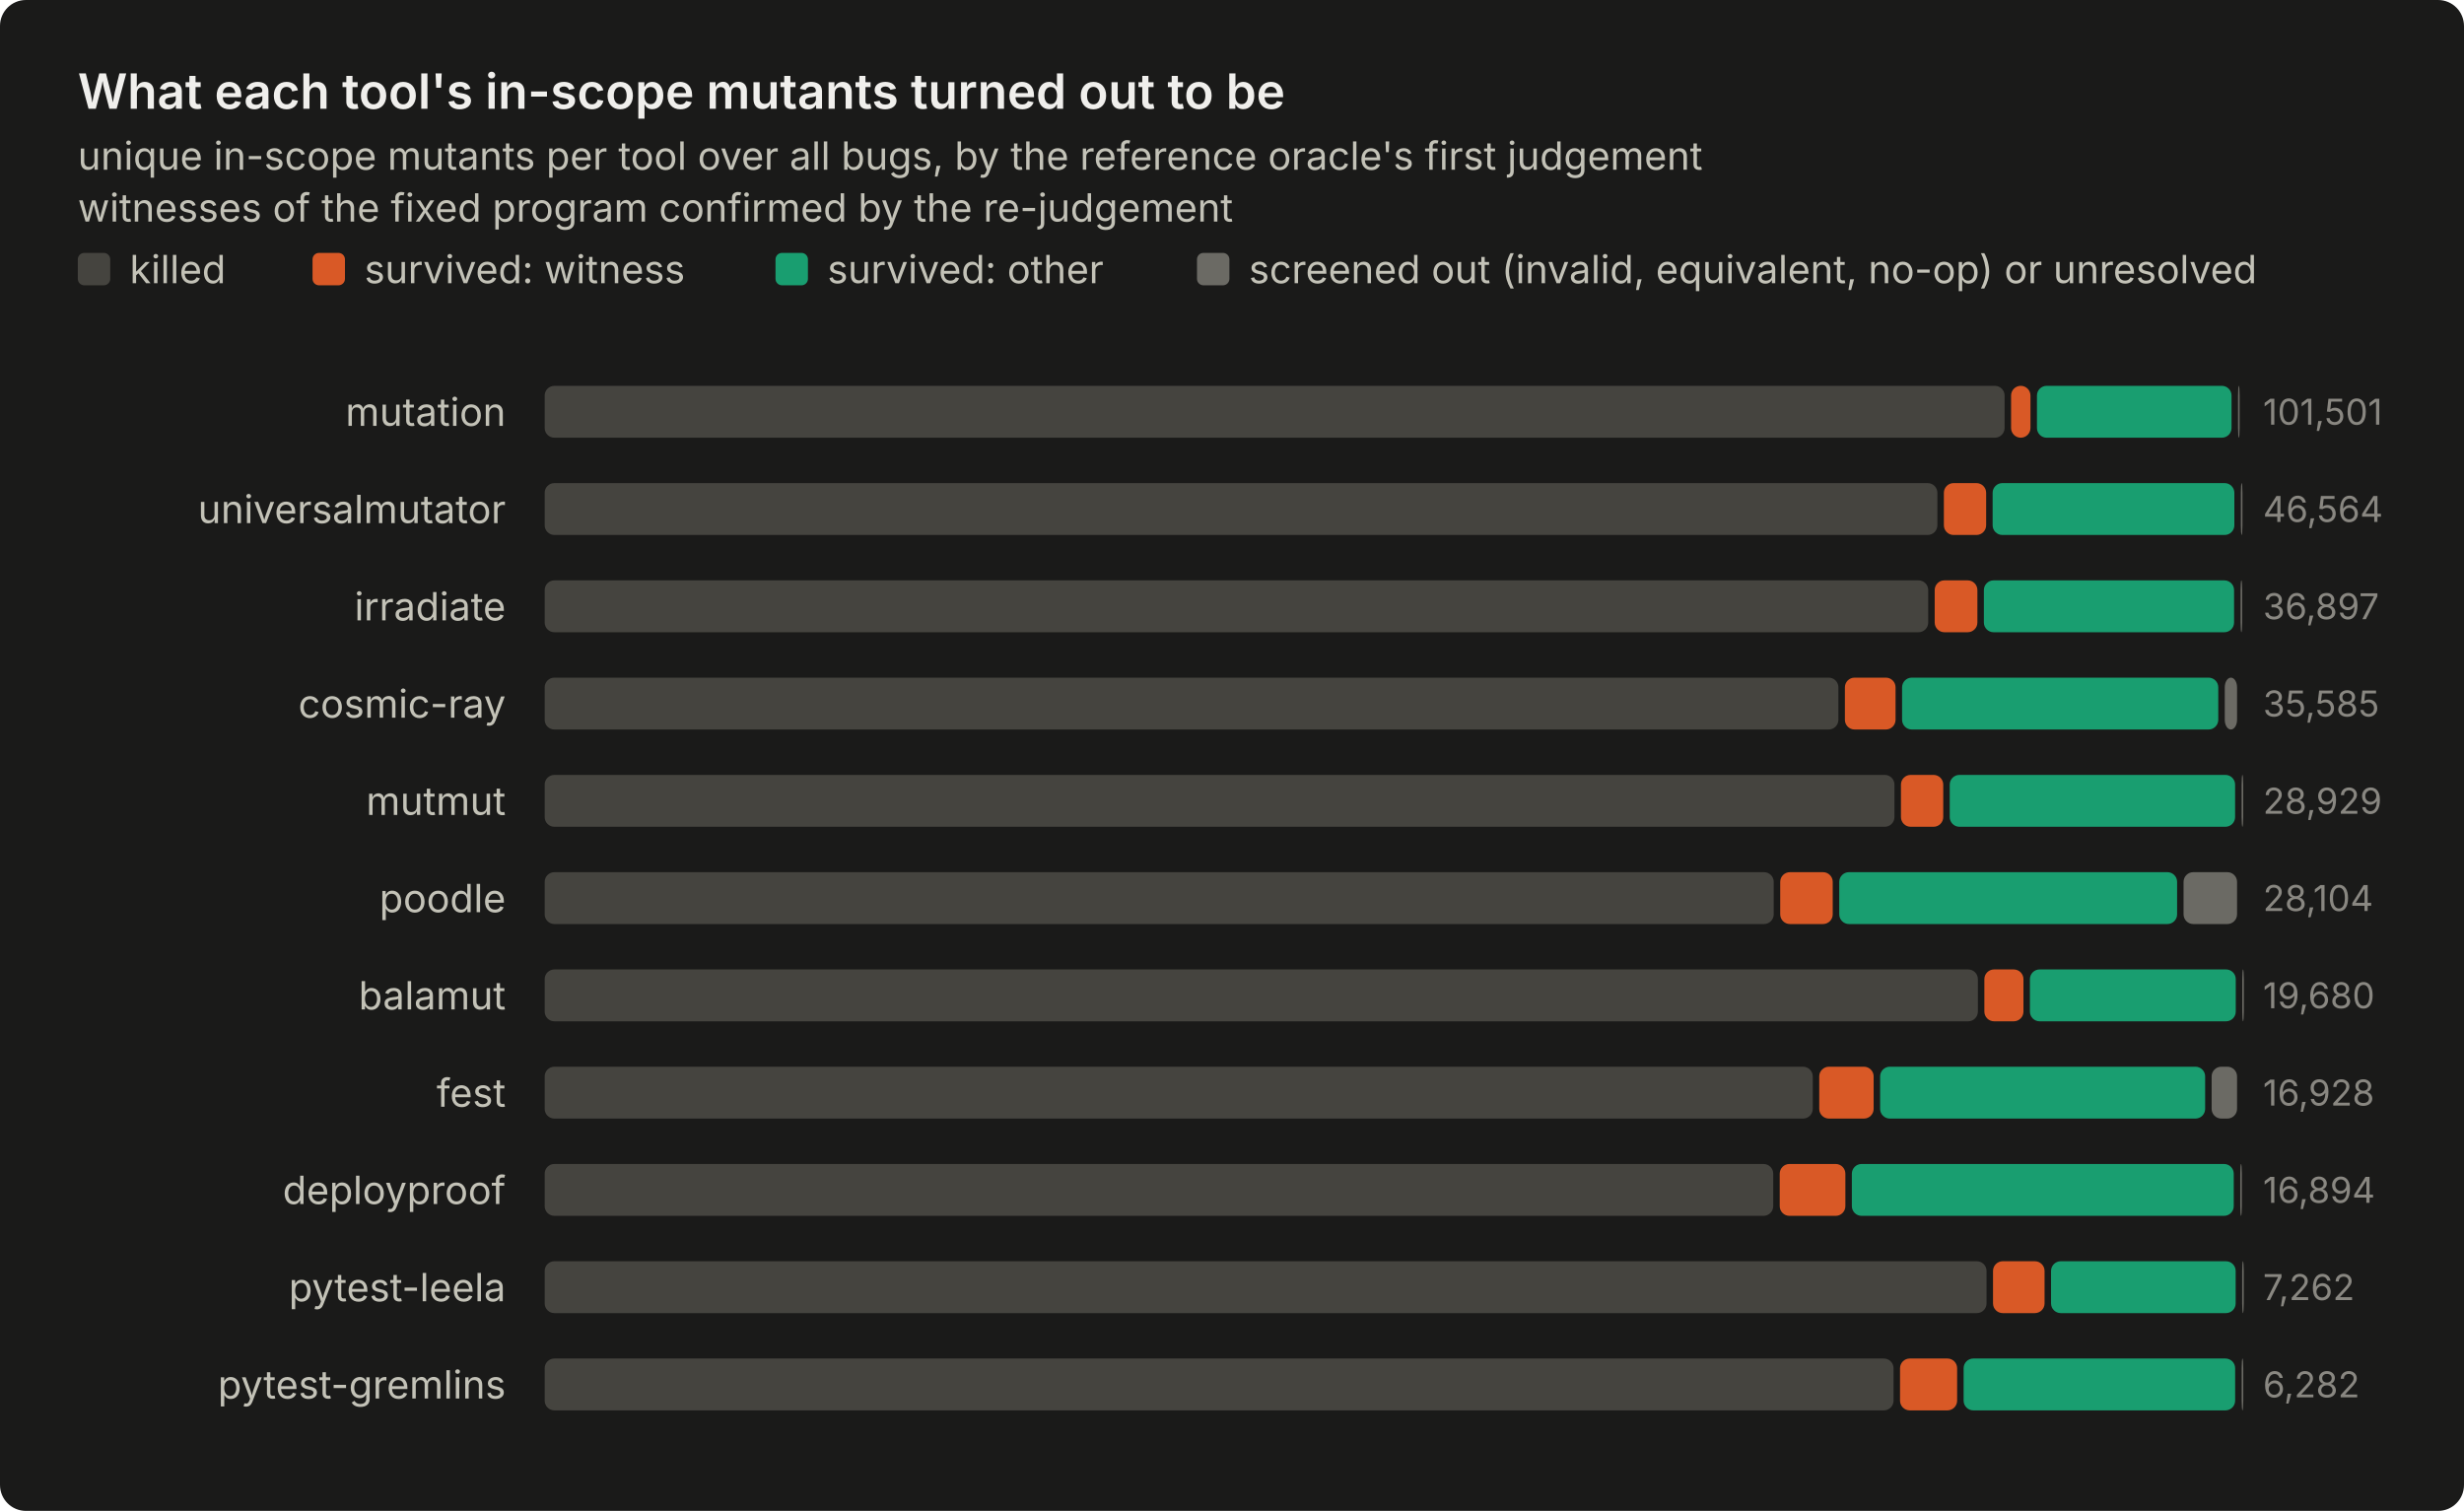
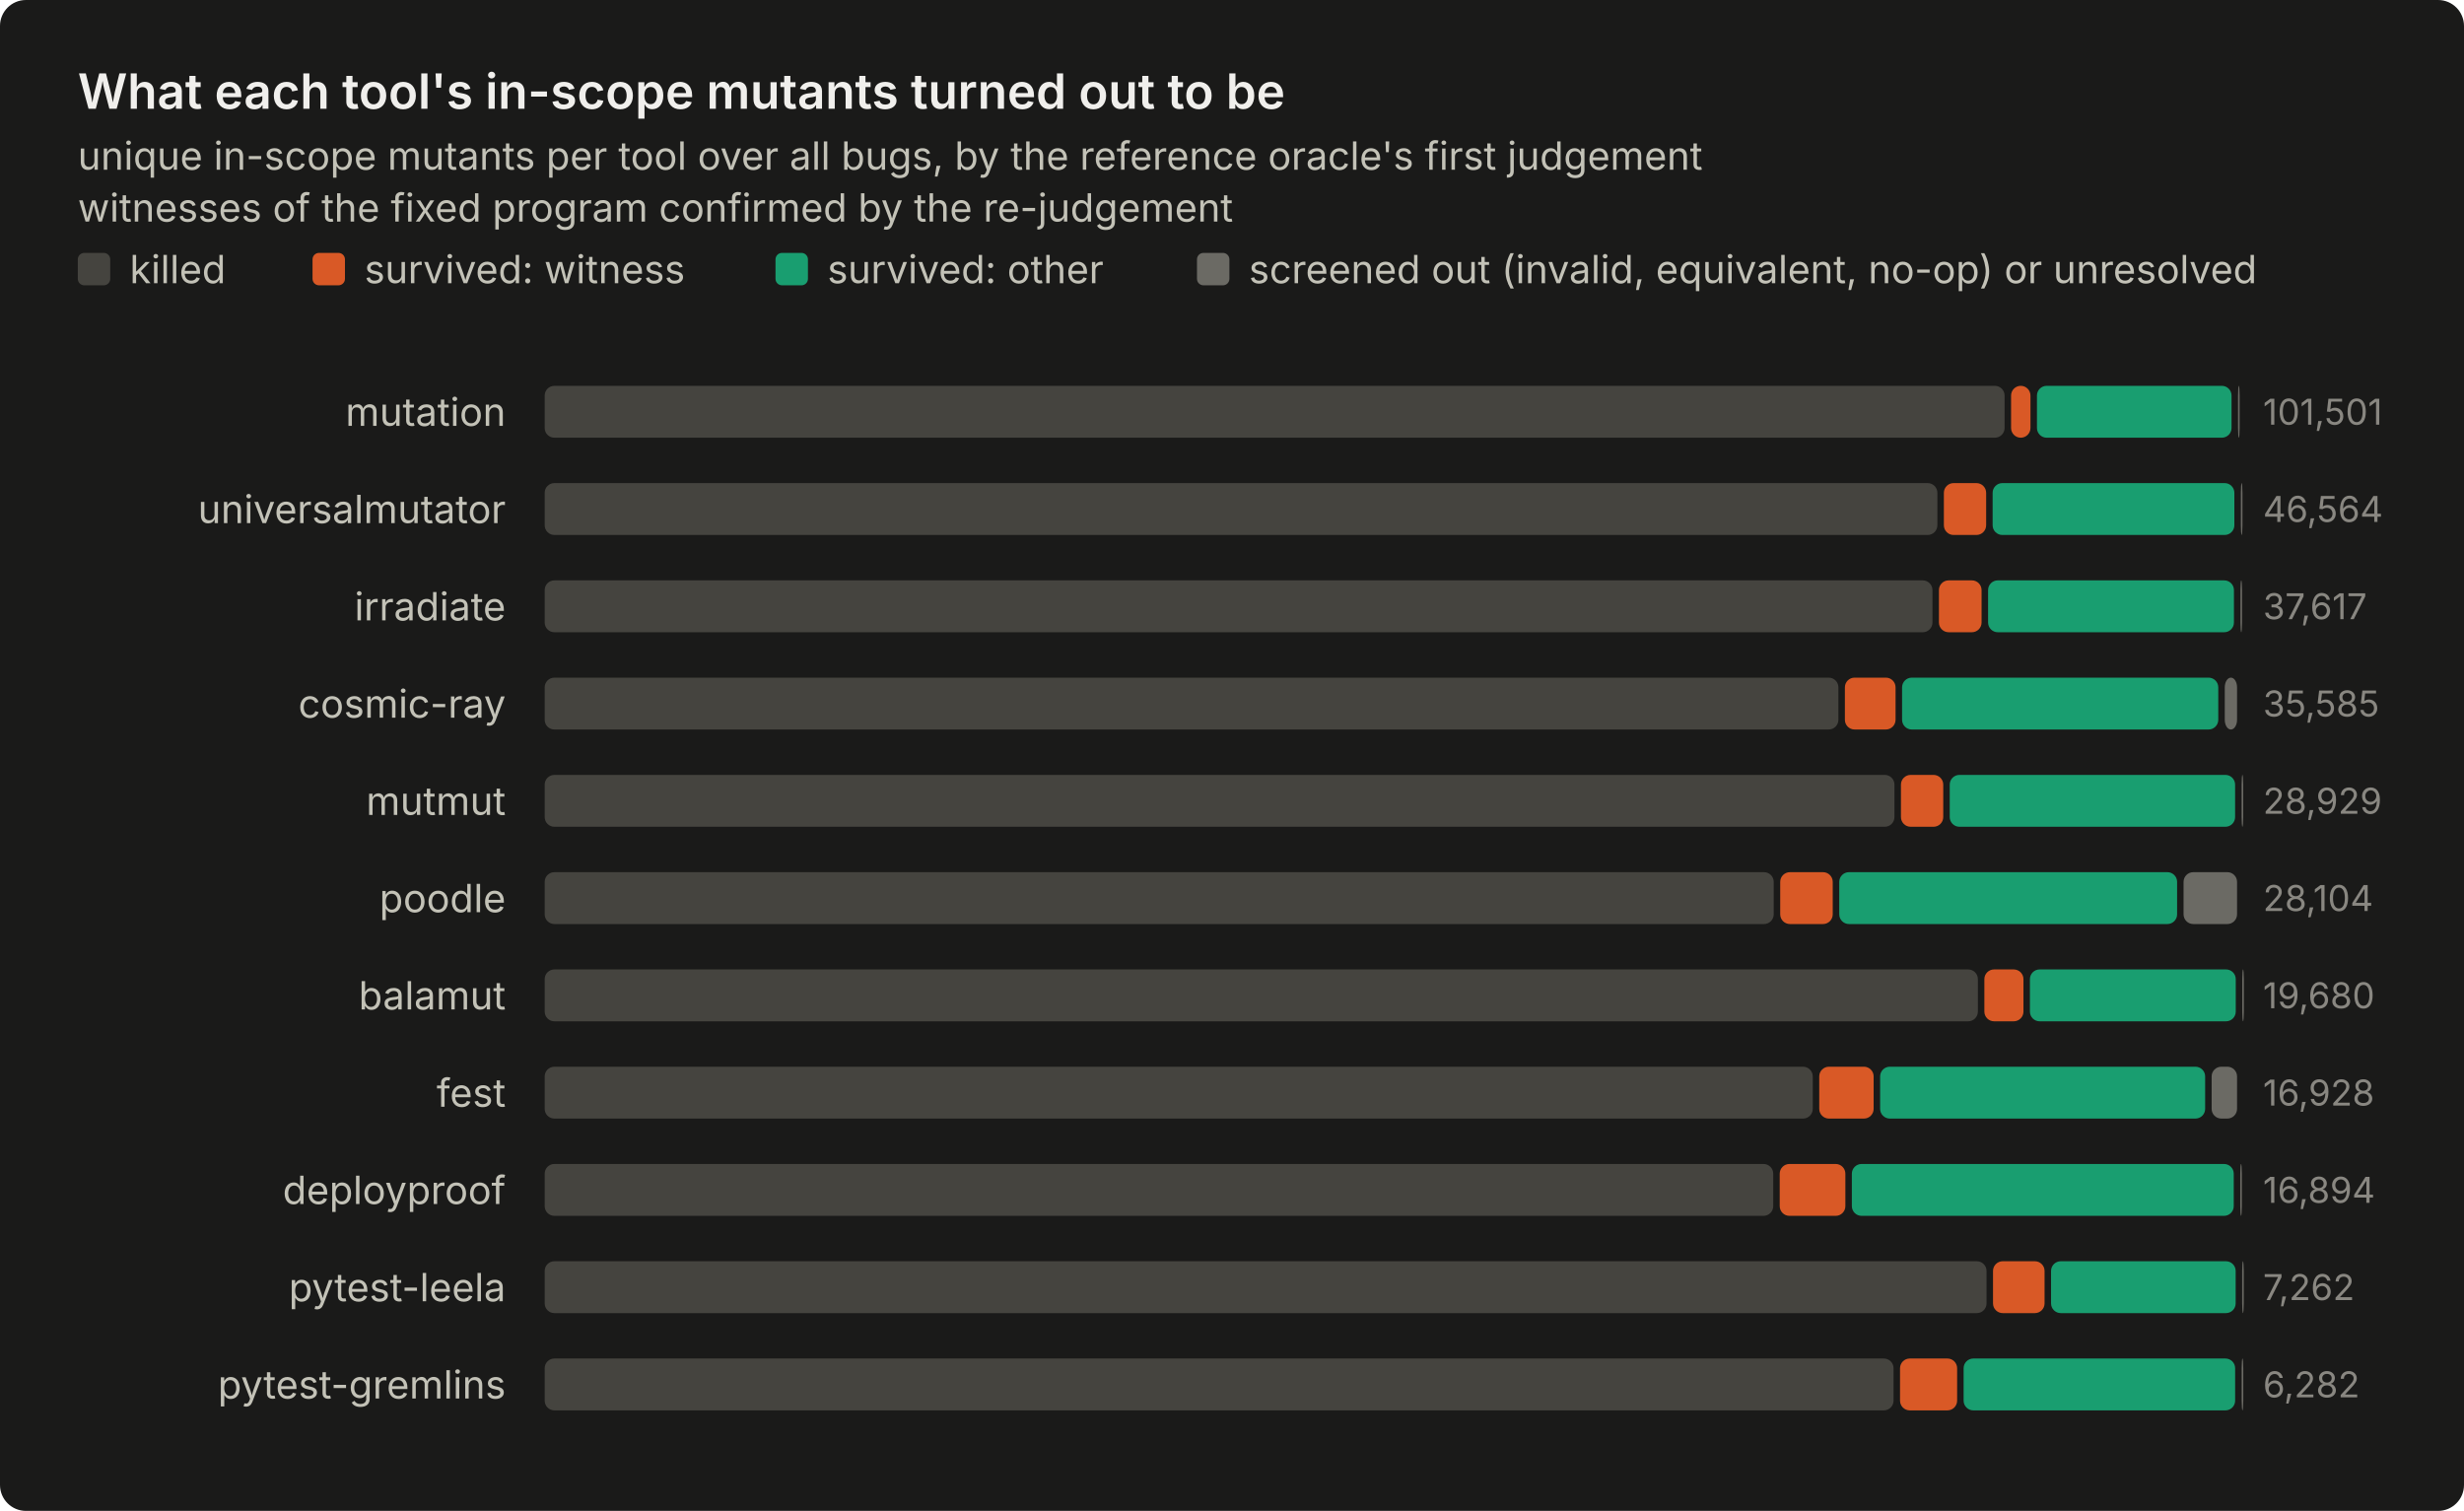
<svg xmlns="http://www.w3.org/2000/svg" width="760" height="466" viewBox="0 0 760 466" font-family="system-ui, -apple-system, &quot;Segoe UI&quot;, sans-serif" role="img" aria-label="What each tool's in-scope mutants turned out to be">
  <rect width="760" height="466" fill="#1a1a19" rx="8" />
  <text x="24.0" y="28.0" fill="#f0efec" font-size="15" font-weight="600" text-anchor="start" dominant-baseline="middle">What each tool's in-scope mutants turned out to be</text>
  <text x="24.0" y="48.0" fill="#c3c2b7" font-size="12" font-weight="400" text-anchor="start" dominant-baseline="middle">unique in-scope mutants per tool over all bugs, by the reference oracle's first judgement</text>
  <text x="24.0" y="64.0" fill="#c3c2b7" font-size="12" font-weight="400" text-anchor="start" dominant-baseline="middle">witnesses of the fixed program confirmed by the re-judgement</text>
  <g transform="translate(0,16)">
    <rect x="24.0" y="62" width="10" height="10" rx="2" fill="#45443f" />
    <text x="40.0" y="67.0" fill="#c3c2b7" font-size="12" font-weight="400" text-anchor="start" dominant-baseline="middle">killed</text>
    <rect x="96.4" y="62" width="10" height="10" rx="2" fill="#d95926" />
    <text x="112.4" y="67.0" fill="#c3c2b7" font-size="12" font-weight="400" text-anchor="start" dominant-baseline="middle">survived: witness</text>
    <rect x="239.2" y="62" width="10" height="10" rx="2" fill="#199e70" />
    <text x="255.2" y="67.0" fill="#c3c2b7" font-size="12" font-weight="400" text-anchor="start" dominant-baseline="middle">survived: other</text>
    <rect x="369.2" y="62" width="10" height="10" rx="2" fill="#6b6a64" />
    <text x="385.2" y="67.0" fill="#c3c2b7" font-size="12" font-weight="400" text-anchor="start" dominant-baseline="middle">screened out (invalid, equivalent, no-op) or unresolved</text>
    <text x="156.0" y="111.0" fill="#c3c2b7" font-size="12" font-weight="400" text-anchor="end" dominant-baseline="middle">mutation</text>
    <rect x="168.00" y="103.00" width="450.30" height="16" rx="3" fill="#45443f" />
    <rect x="620.30" y="103.00" width="5.98" height="16" rx="3" fill="#d95926" />
    <rect x="628.28" y="103.00" width="60.02" height="16" rx="3" fill="#199e70" />
    <rect x="690.30" y="103.00" width="0.50" height="16" rx="3" fill="#6b6a64" />
    <text x="698.0" y="111.0" fill="#898781" font-size="11" font-weight="400" text-anchor="start" dominant-baseline="middle">101,501</text>
    <text x="156.0" y="141.0" fill="#c3c2b7" font-size="12" font-weight="400" text-anchor="end" dominant-baseline="middle">universalmutator</text>
    <rect x="168.00" y="133.00" width="429.57" height="16" rx="3" fill="#45443f" />
    <rect x="599.57" y="133.00" width="13.04" height="16" rx="3" fill="#d95926" />
    <rect x="614.61" y="133.00" width="74.56" height="16" rx="3" fill="#199e70" />
    <rect x="691.17" y="133.00" width="0.50" height="16" rx="3" fill="#6b6a64" />
    <text x="698.0" y="141.0" fill="#898781" font-size="11" font-weight="400" text-anchor="start" dominant-baseline="middle">46,564</text>
    <text x="156.0" y="171.0" fill="#c3c2b7" font-size="12" font-weight="400" text-anchor="end" dominant-baseline="middle">irradiate</text>
-     <rect x="168.00" y="163.00" width="426.74" height="16" rx="3" fill="#45443f" />
-     <rect x="596.74" y="163.00" width="13.17" height="16" rx="3" fill="#d95926" />
-     <rect x="611.91" y="163.00" width="77.17" height="16" rx="3" fill="#199e70" />
-     <rect x="691.08" y="163.00" width="0.50" height="16" rx="3" fill="#6b6a64" />
-     <text x="698.0" y="171.0" fill="#898781" font-size="11" font-weight="400" text-anchor="start" dominant-baseline="middle">36,897</text>
+     <rect x="168.00" y="163.00" width="428.05" height="16" rx="3" fill="#45443f" />
+     <rect x="598.05" y="163.00" width="13.15" height="16" rx="3" fill="#d95926" />
+     <rect x="613.21" y="163.00" width="75.83" height="16" rx="3" fill="#199e70" />
+     <rect x="691.04" y="163.00" width="0.50" height="16" rx="3" fill="#6b6a64" />
+     <text x="698.0" y="171.0" fill="#898781" font-size="11" font-weight="400" text-anchor="start" dominant-baseline="middle">37,617</text>
    <text x="156.0" y="201.0" fill="#c3c2b7" font-size="12" font-weight="400" text-anchor="end" dominant-baseline="middle">cosmic-ray</text>
    <rect x="168.00" y="193.00" width="399.04" height="16" rx="3" fill="#45443f" />
    <rect x="569.04" y="193.00" width="15.63" height="16" rx="3" fill="#d95926" />
    <rect x="586.68" y="193.00" width="97.53" height="16" rx="3" fill="#199e70" />
    <rect x="686.21" y="193.00" width="3.79" height="16" rx="3" fill="#6b6a64" />
    <text x="698.0" y="201.0" fill="#898781" font-size="11" font-weight="400" text-anchor="start" dominant-baseline="middle">35,585</text>
    <text x="156.0" y="231.0" fill="#c3c2b7" font-size="12" font-weight="400" text-anchor="end" dominant-baseline="middle">mutmut</text>
    <rect x="168.00" y="223.00" width="416.33" height="16" rx="3" fill="#45443f" />
    <rect x="586.33" y="223.00" width="13.05" height="16" rx="3" fill="#d95926" />
    <rect x="601.38" y="223.00" width="88.02" height="16" rx="3" fill="#199e70" />
    <rect x="691.40" y="223.00" width="0.50" height="16" rx="3" fill="#6b6a64" />
    <text x="698.0" y="231.0" fill="#898781" font-size="11" font-weight="400" text-anchor="start" dominant-baseline="middle">28,929</text>
    <text x="156.0" y="261.0" fill="#c3c2b7" font-size="12" font-weight="400" text-anchor="end" dominant-baseline="middle">poodle</text>
    <rect x="168.00" y="253.00" width="379.09" height="16" rx="3" fill="#45443f" />
    <rect x="549.09" y="253.00" width="16.20" height="16" rx="3" fill="#d95926" />
    <rect x="567.30" y="253.00" width="104.21" height="16" rx="3" fill="#199e70" />
    <rect x="673.50" y="253.00" width="16.50" height="16" rx="3" fill="#6b6a64" />
    <text x="698.0" y="261.0" fill="#898781" font-size="11" font-weight="400" text-anchor="start" dominant-baseline="middle">28,104</text>
    <text x="156.0" y="291.0" fill="#c3c2b7" font-size="12" font-weight="400" text-anchor="end" dominant-baseline="middle">balamut</text>
    <rect x="168.00" y="283.00" width="442.06" height="16" rx="3" fill="#45443f" />
    <rect x="612.06" y="283.00" width="12.06" height="16" rx="3" fill="#d95926" />
    <rect x="626.11" y="283.00" width="63.49" height="16" rx="3" fill="#199e70" />
    <rect x="691.60" y="283.00" width="0.50" height="16" rx="3" fill="#6b6a64" />
    <text x="698.0" y="291.0" fill="#898781" font-size="11" font-weight="400" text-anchor="start" dominant-baseline="middle">19,680</text>
    <text x="156.0" y="321.0" fill="#c3c2b7" font-size="12" font-weight="400" text-anchor="end" dominant-baseline="middle">fest</text>
    <rect x="168.00" y="313.00" width="391.13" height="16" rx="3" fill="#45443f" />
    <rect x="561.13" y="313.00" width="16.78" height="16" rx="3" fill="#d95926" />
    <rect x="579.91" y="313.00" width="100.25" height="16" rx="3" fill="#199e70" />
    <rect x="682.16" y="313.00" width="7.84" height="16" rx="3" fill="#6b6a64" />
    <text x="698.0" y="321.0" fill="#898781" font-size="11" font-weight="400" text-anchor="start" dominant-baseline="middle">16,928</text>
    <text x="156.0" y="351.0" fill="#c3c2b7" font-size="12" font-weight="400" text-anchor="end" dominant-baseline="middle">deployproof</text>
    <rect x="168.00" y="343.00" width="378.94" height="16" rx="3" fill="#45443f" />
    <rect x="548.94" y="343.00" width="20.25" height="16" rx="3" fill="#d95926" />
    <rect x="571.19" y="343.00" width="117.79" height="16" rx="3" fill="#199e70" />
    <rect x="690.98" y="343.00" width="0.50" height="16" rx="3" fill="#6b6a64" />
    <text x="698.0" y="351.0" fill="#898781" font-size="11" font-weight="400" text-anchor="start" dominant-baseline="middle">16,894</text>
    <text x="156.0" y="381.0" fill="#c3c2b7" font-size="12" font-weight="400" text-anchor="end" dominant-baseline="middle">pytest-leela</text>
    <rect x="168.00" y="373.00" width="444.73" height="16" rx="3" fill="#45443f" />
    <rect x="614.73" y="373.00" width="15.90" height="16" rx="3" fill="#d95926" />
    <rect x="632.63" y="373.00" width="56.94" height="16" rx="3" fill="#199e70" />
    <rect x="691.57" y="373.00" width="0.50" height="16" rx="3" fill="#6b6a64" />
    <text x="698.0" y="381.0" fill="#898781" font-size="11" font-weight="400" text-anchor="start" dominant-baseline="middle">7,262</text>
    <text x="156.0" y="411.0" fill="#c3c2b7" font-size="12" font-weight="400" text-anchor="end" dominant-baseline="middle">pytest-gremlins</text>
    <rect x="168.00" y="403.00" width="416.05" height="16" rx="3" fill="#45443f" />
    <rect x="586.05" y="403.00" width="17.61" height="16" rx="3" fill="#d95926" />
    <rect x="605.66" y="403.00" width="83.75" height="16" rx="3" fill="#199e70" />
    <rect x="691.42" y="403.00" width="0.50" height="16" rx="3" fill="#6b6a64" />
    <text x="698.0" y="411.0" fill="#898781" font-size="11" font-weight="400" text-anchor="start" dominant-baseline="middle">6,282</text>
  </g>
</svg>
